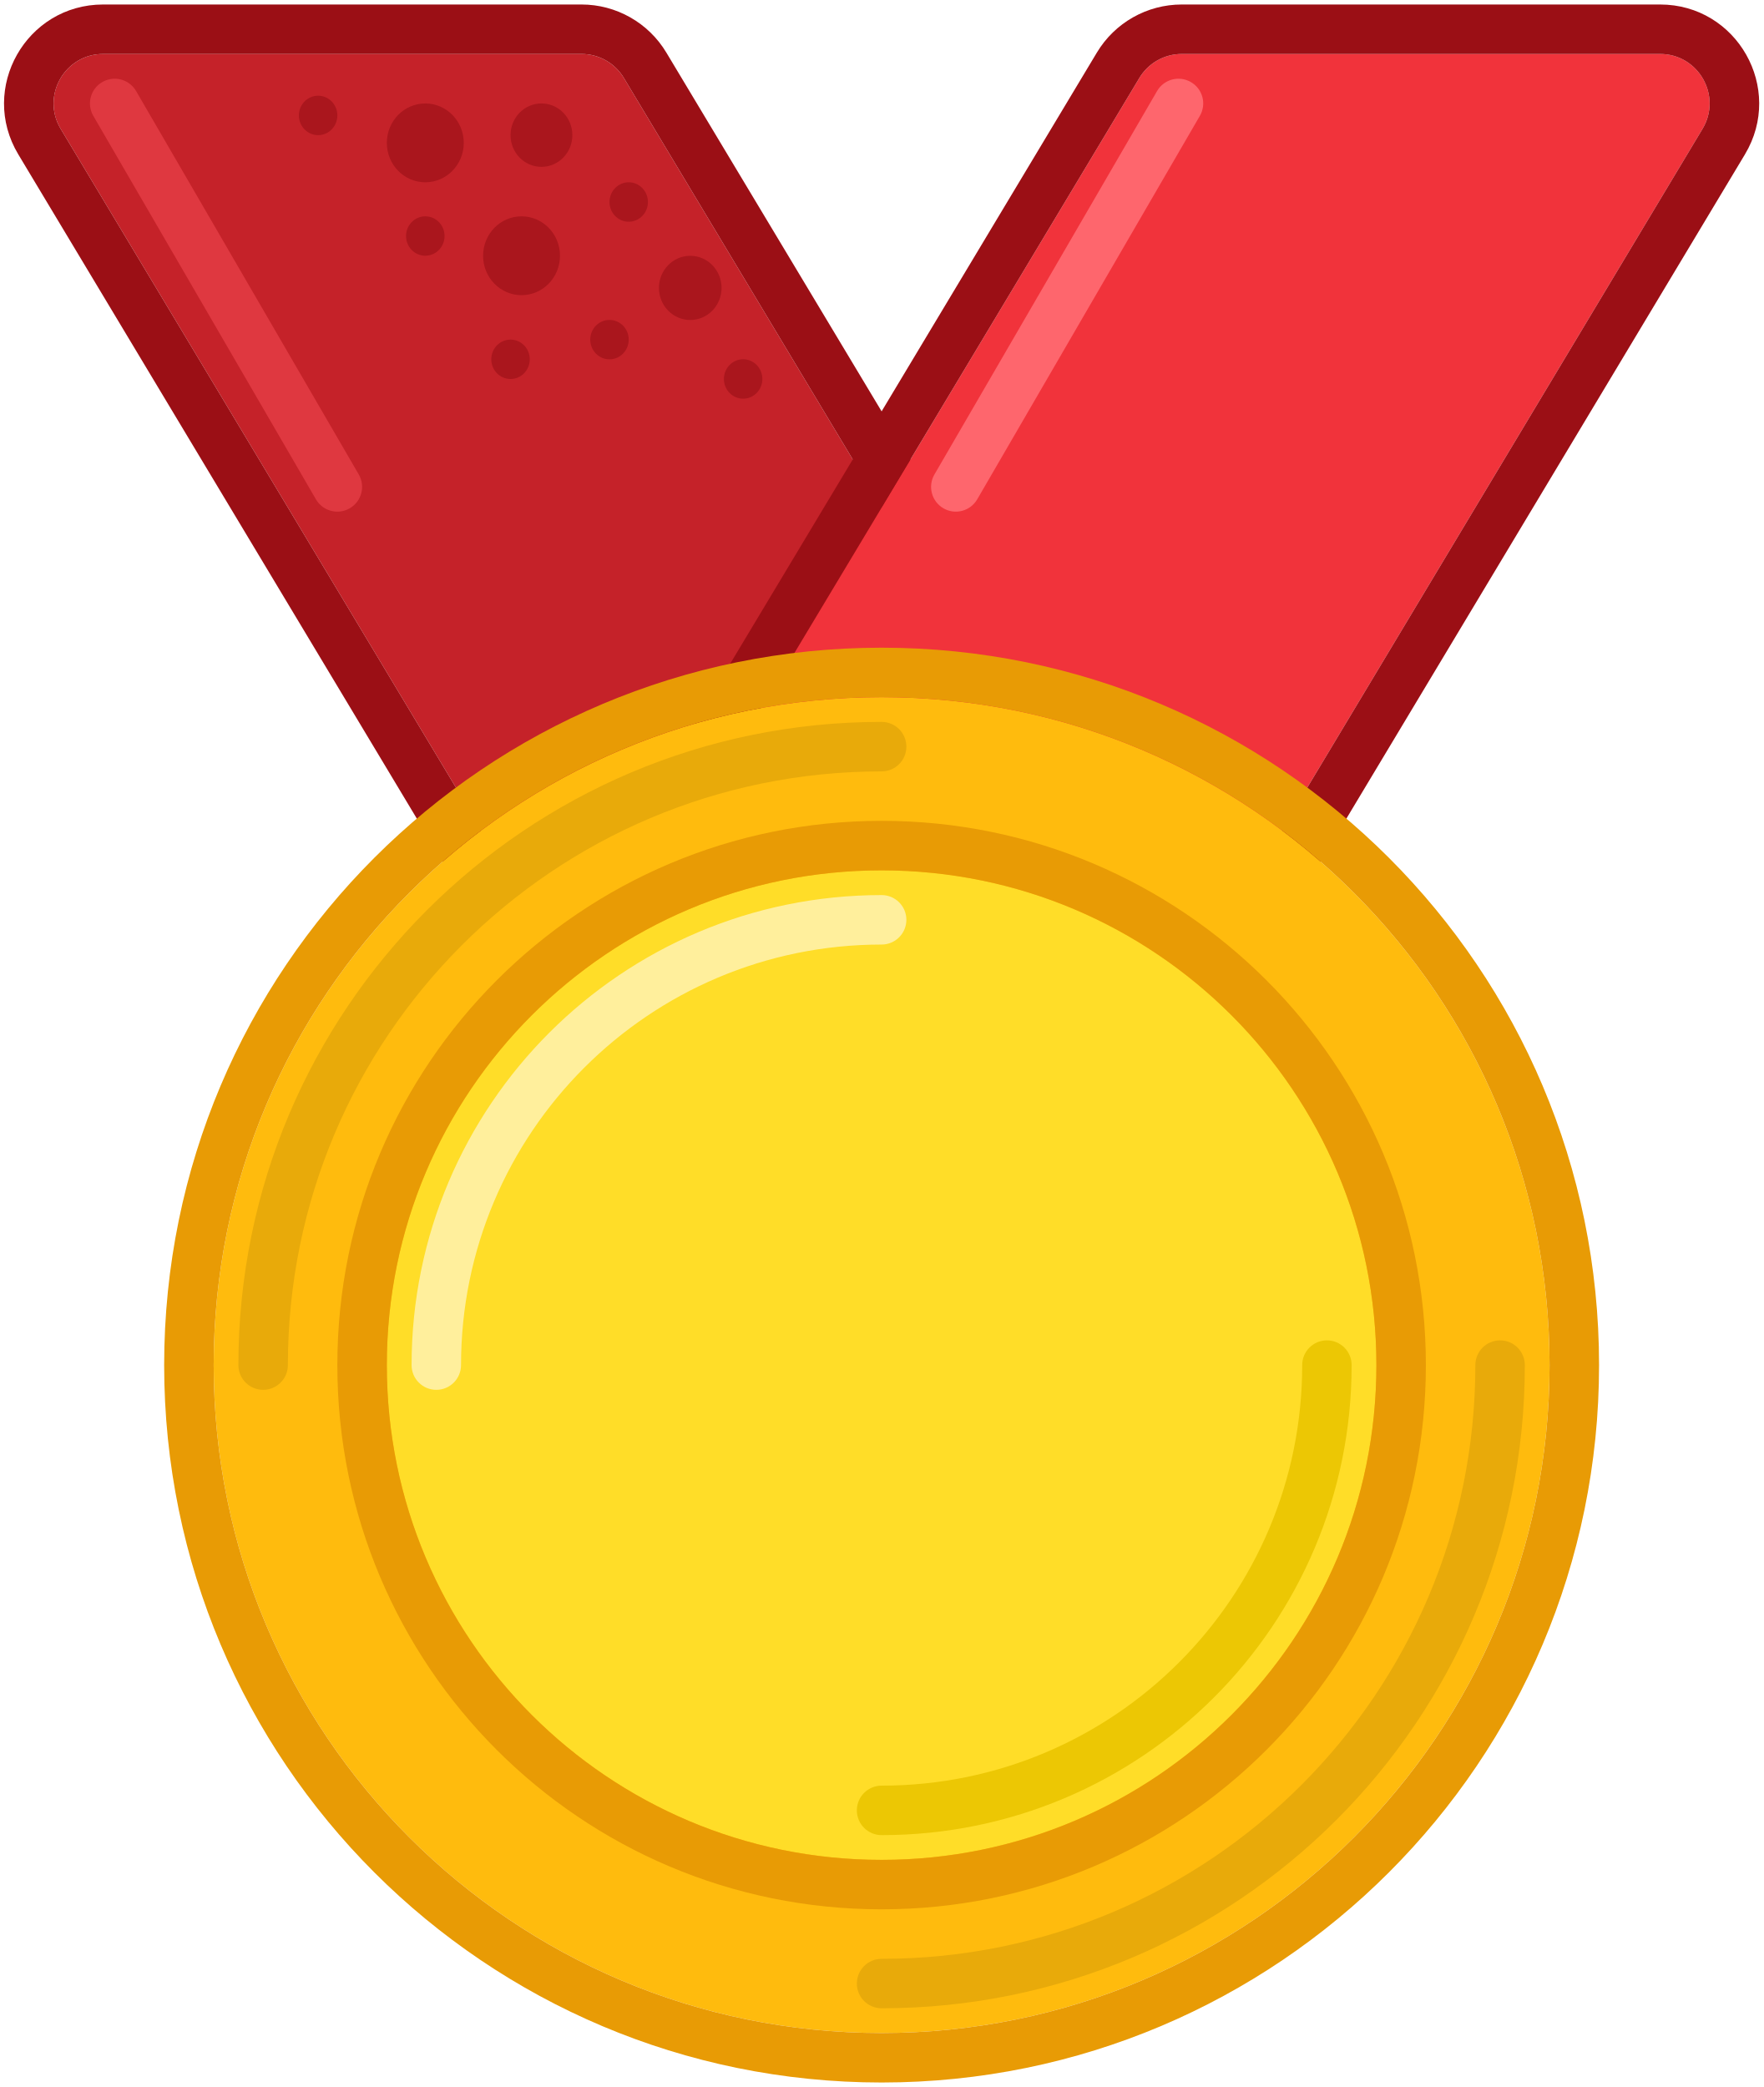
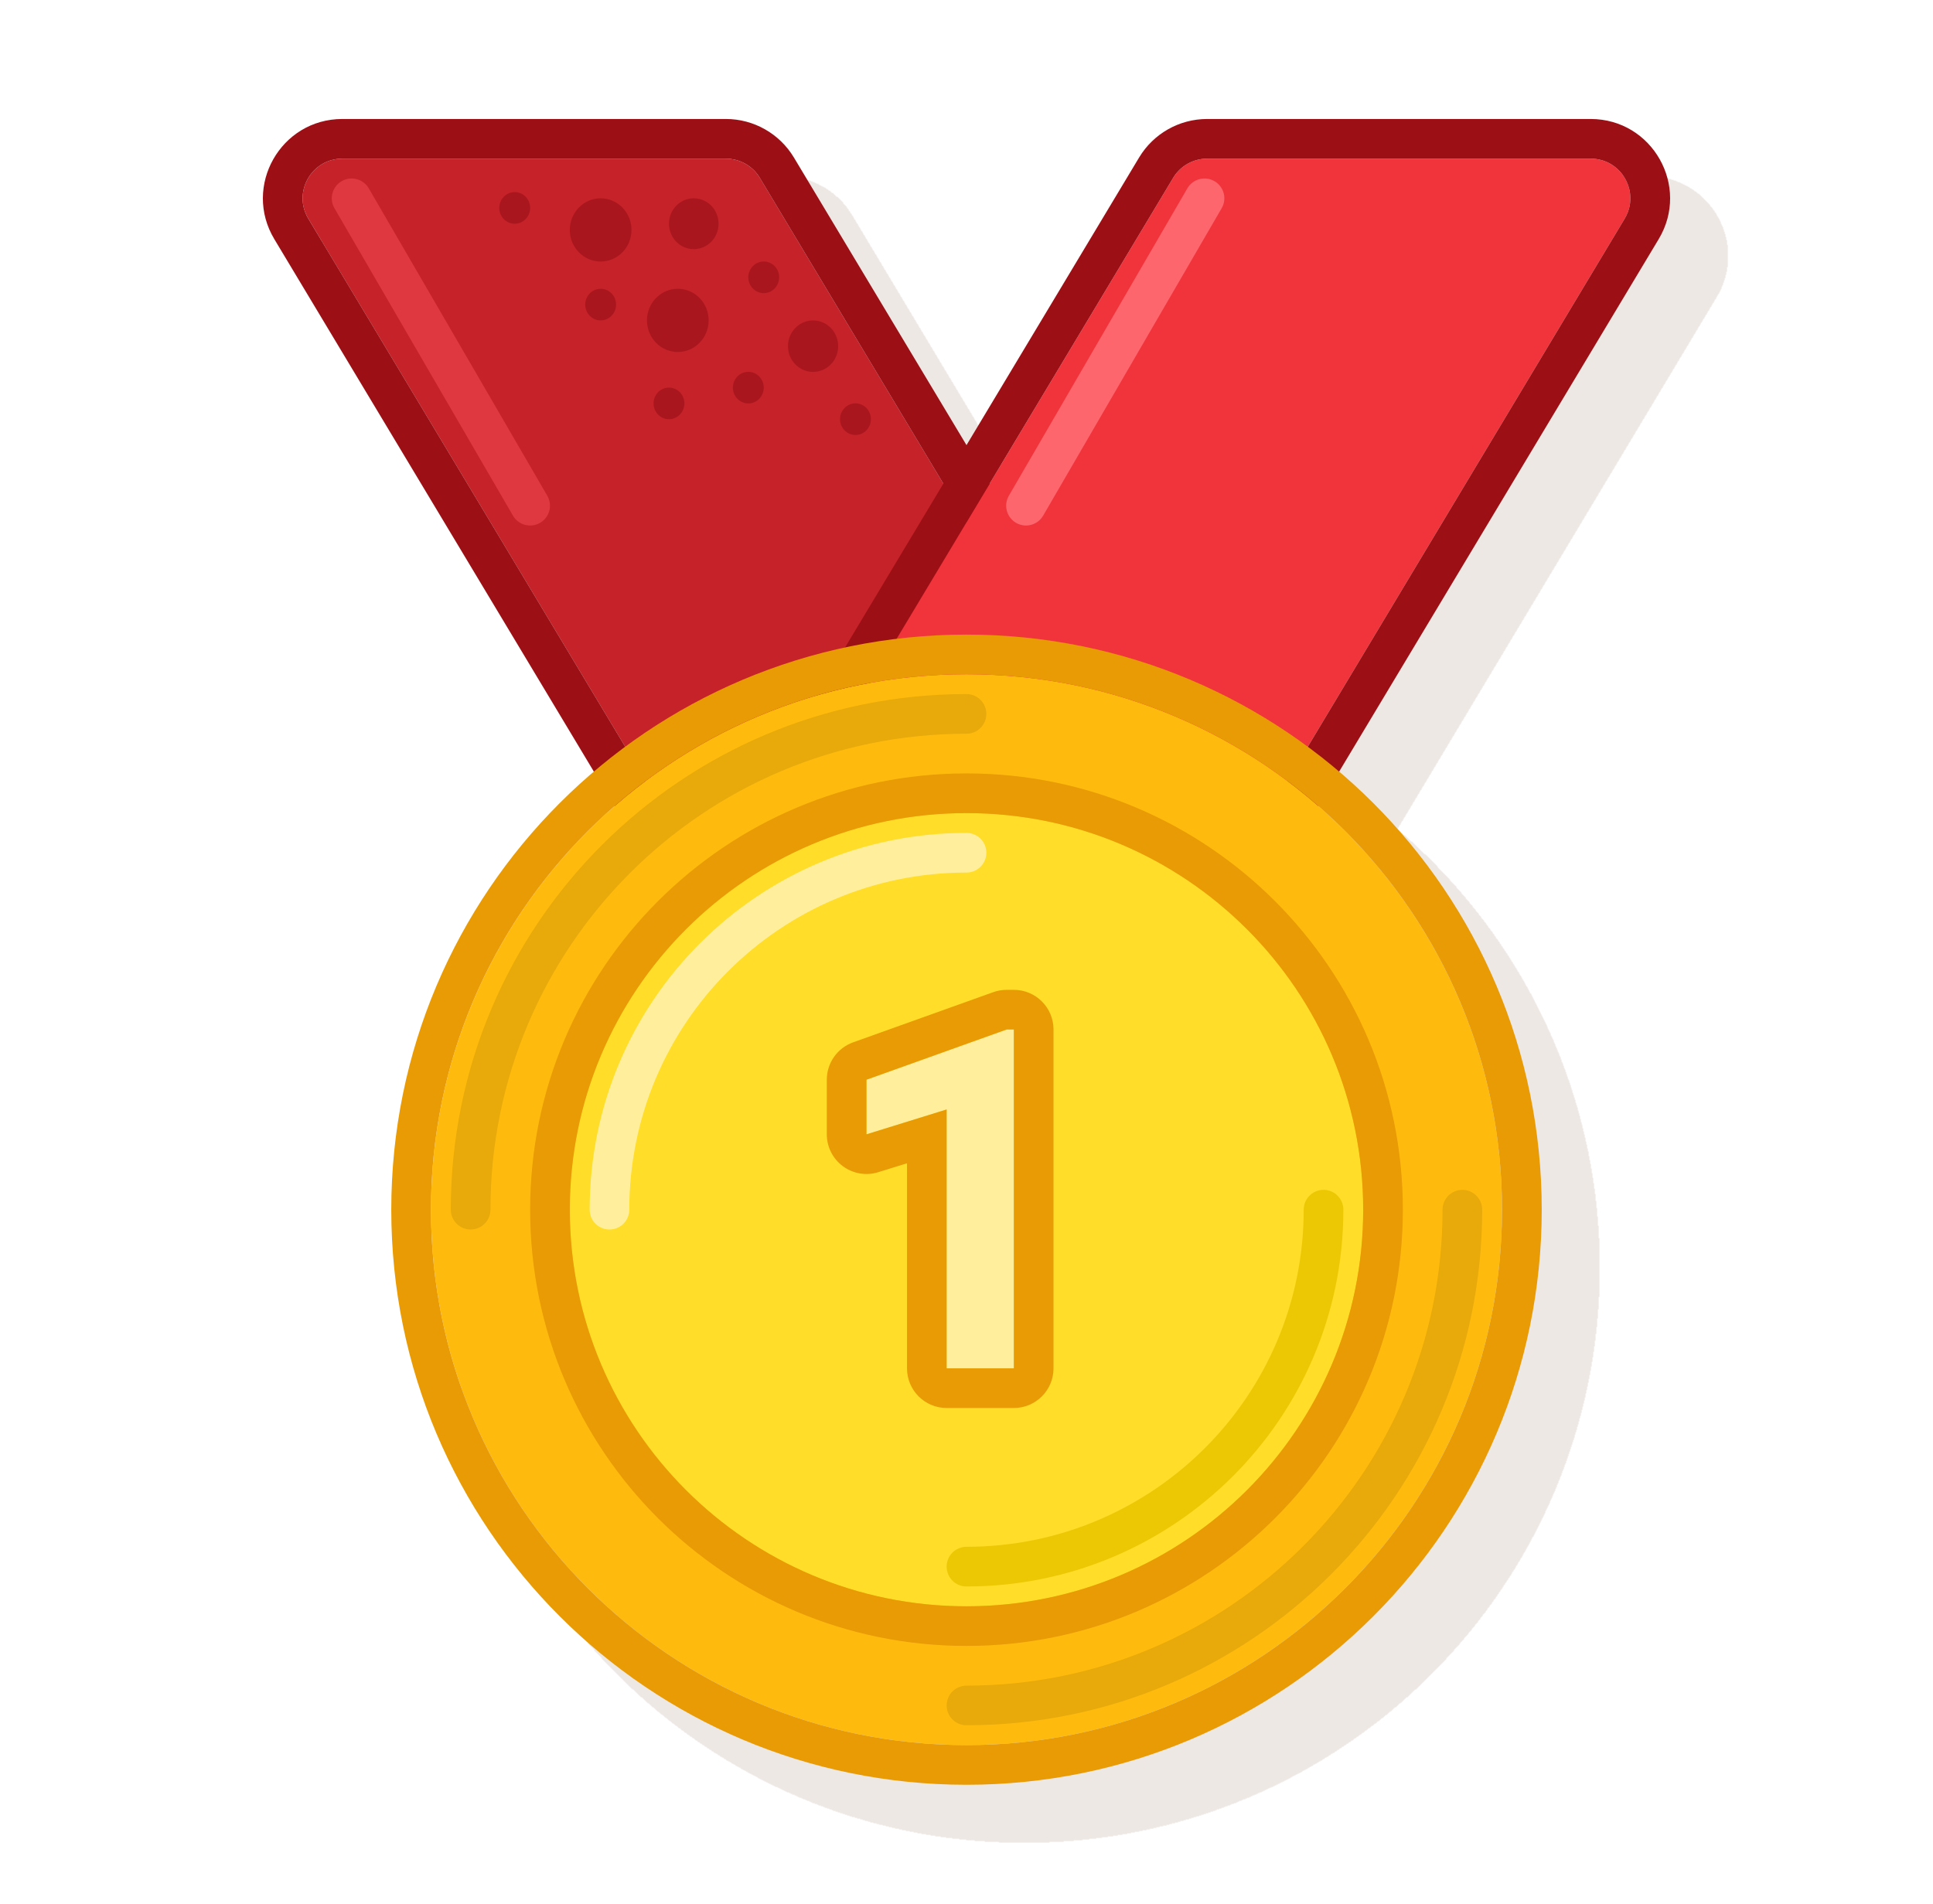
- <svg xmlns="http://www.w3.org/2000/svg" width="49" height="58" viewBox="0 0 49 58" fill="none">
-   <path d="M17.338 2.168C17.09 1.753 16.642 1.5 16.159 1.5H2.866C1.797 1.5 1.137 2.666 1.687 3.582L16.537 28.332C16.785 28.747 17.233 29 17.716 29H31.009C32.078 29 32.738 27.834 32.188 26.918L17.338 2.168Z" fill="#C52229" />
-   <path fill-rule="evenodd" clip-rule="evenodd" d="M16.159 0.125H2.866C0.728 0.125 -0.592 2.457 0.508 4.29L15.358 29.04C15.855 29.868 16.75 30.375 17.716 30.375H31.009C33.147 30.375 34.467 28.043 33.367 26.21L18.517 1.46C18.02 0.632 17.125 0.125 16.159 0.125ZM16.159 1.5C16.642 1.5 17.09 1.753 17.338 2.168L32.188 26.918C32.738 27.834 32.078 29 31.009 29H17.716C17.233 29 16.785 28.747 16.537 28.332L1.687 3.582C1.137 2.666 1.797 1.5 2.866 1.5H16.159Z" fill="#9B0F15" />
-   <path d="M31.662 2.168C31.91 1.753 32.358 1.5 32.841 1.5H46.134C47.203 1.5 47.863 2.666 47.313 3.582L32.463 28.332C32.215 28.747 31.767 29 31.284 29H17.991C16.922 29 16.262 27.834 16.812 26.918L31.662 2.168Z" fill="#F1333B" />
-   <path fill-rule="evenodd" clip-rule="evenodd" d="M32.841 0.125H46.134C48.272 0.125 49.592 2.457 48.492 4.29L33.642 29.04C33.145 29.868 32.25 30.375 31.284 30.375H17.991C15.853 30.375 14.533 28.043 15.633 26.21L30.483 1.46C30.98 0.632 31.875 0.125 32.841 0.125ZM32.841 1.5C32.358 1.5 31.91 1.753 31.662 2.168L16.812 26.918C16.262 27.834 16.922 29 17.991 29H31.284C31.767 29 32.215 28.747 32.463 28.332L47.313 3.582C47.863 2.666 47.203 1.5 46.134 1.5H32.841Z" fill="#9B0F15" />
-   <path fill-rule="evenodd" clip-rule="evenodd" d="M33.095 2.281C33.424 2.471 33.535 2.892 33.344 3.22L27.157 13.877C26.966 14.205 26.546 14.317 26.217 14.126C25.889 13.935 25.777 13.514 25.968 13.186L32.155 2.53C32.346 2.202 32.767 2.09 33.095 2.281Z" fill="#FE666D" />
-   <path fill-rule="evenodd" clip-rule="evenodd" d="M2.842 2.281C2.514 2.471 2.402 2.892 2.593 3.22L8.78 13.877C8.971 14.205 9.392 14.317 9.72 14.126C10.049 13.935 10.16 13.514 9.97 13.186L3.782 2.53C3.591 2.202 3.171 2.09 2.842 2.281Z" fill="#DF3840" />
-   <path d="M15.906 3.756C15.906 4.242 15.521 4.637 15.047 4.637C14.572 4.637 14.188 4.242 14.188 3.756C14.188 3.269 14.572 2.875 15.047 2.875C15.521 2.875 15.906 3.269 15.906 3.756Z" fill="#AA161D" />
-   <path d="M12.888 3.971C12.888 4.576 12.409 5.066 11.819 5.066C11.229 5.066 10.75 4.576 10.75 3.971C10.75 3.366 11.229 2.875 11.819 2.875C12.409 2.875 12.888 3.366 12.888 3.971Z" fill="#AA161D" />
-   <path d="M15.562 7.107C15.562 7.713 15.084 8.203 14.493 8.203C13.903 8.203 13.425 7.713 13.425 7.107C13.425 6.502 13.903 6.012 14.493 6.012C15.084 6.012 15.562 6.502 15.562 7.107Z" fill="#AA161D" />
-   <path d="M18.006 5.614C18.006 5.917 17.767 6.162 17.472 6.162C17.177 6.162 16.938 5.917 16.938 5.614C16.938 5.312 17.177 5.066 17.472 5.066C17.767 5.066 18.006 5.312 18.006 5.614Z" fill="#AA161D" />
-   <path d="M12.354 6.56C12.354 6.862 12.114 7.107 11.819 7.107C11.524 7.107 11.284 6.862 11.284 6.56C11.284 6.257 11.524 6.012 11.819 6.012C12.114 6.012 12.354 6.257 12.354 6.56Z" fill="#AA161D" />
-   <path d="M9.375 3.208C9.375 3.511 9.136 3.756 8.841 3.756C8.545 3.756 8.306 3.511 8.306 3.208C8.306 2.905 8.545 2.66 8.841 2.66C9.136 2.66 9.375 2.905 9.375 3.208Z" fill="#AA161D" />
-   <path d="M17.472 9.438C17.472 9.741 17.233 9.986 16.938 9.986C16.642 9.986 16.403 9.741 16.403 9.438C16.403 9.136 16.642 8.891 16.938 8.891C17.233 8.891 17.472 9.136 17.472 9.438Z" fill="#AA161D" />
-   <path d="M14.722 9.985C14.722 10.288 14.483 10.533 14.188 10.533C13.892 10.533 13.653 10.288 13.653 9.985C13.653 9.683 13.892 9.438 14.188 9.438C14.483 9.438 14.722 9.683 14.722 9.985Z" fill="#AA161D" />
-   <path d="M20.052 8.001C20.052 8.493 19.663 8.893 19.182 8.893C18.702 8.893 18.312 8.493 18.312 8.001C18.312 7.509 18.702 7.109 19.182 7.109C19.663 7.109 20.052 7.509 20.052 8.001Z" fill="#AA161D" />
-   <path d="M21.186 10.532C21.186 10.835 20.947 11.08 20.652 11.08C20.357 11.08 20.117 10.835 20.117 10.532C20.117 10.23 20.357 9.984 20.652 9.984C20.947 9.984 21.186 10.23 21.186 10.532Z" fill="#AA161D" />
-   <path d="M43.062 37.938C43.062 48.189 34.752 56.5 24.5 56.5C14.248 56.5 5.938 48.189 5.938 37.938C5.938 27.686 14.248 19.375 24.5 19.375C34.752 19.375 43.062 27.686 43.062 37.938Z" fill="#FFBB0D" />
-   <path fill-rule="evenodd" clip-rule="evenodd" d="M44.438 37.938C44.438 48.949 35.511 57.875 24.5 57.875C13.489 57.875 4.562 48.949 4.562 37.938C4.562 26.926 13.489 18 24.5 18C35.511 18 44.438 26.926 44.438 37.938ZM24.5 56.5C34.752 56.5 43.062 48.189 43.062 37.938C43.062 27.686 34.752 19.375 24.5 19.375C14.248 19.375 5.938 27.686 5.938 37.938C5.938 48.189 14.248 56.5 24.5 56.5Z" fill="#E89B05" />
-   <path fill-rule="evenodd" clip-rule="evenodd" d="M7.312 38.625C6.933 38.625 6.625 38.317 6.625 37.938C6.625 28.065 14.628 20.062 24.5 20.062C24.88 20.062 25.188 20.37 25.188 20.75C25.188 21.13 24.88 21.438 24.5 21.438C15.387 21.438 8 28.825 8 37.938C8 38.317 7.692 38.625 7.312 38.625Z" fill="#E8AA0A" />
-   <path fill-rule="evenodd" clip-rule="evenodd" d="M41.688 37.25C42.067 37.25 42.375 37.558 42.375 37.938C42.375 47.81 34.372 55.812 24.5 55.812C24.12 55.812 23.812 55.505 23.812 55.125C23.812 54.745 24.12 54.438 24.5 54.438C33.613 54.438 41 47.05 41 37.938C41 37.558 41.308 37.25 41.688 37.25Z" fill="#E8AA0A" />
-   <path d="M38.25 37.938C38.25 45.531 32.094 51.688 24.5 51.688C16.906 51.688 10.75 45.531 10.75 37.938C10.75 30.344 16.906 24.188 24.5 24.188C32.094 24.188 38.25 30.344 38.25 37.938Z" fill="#FFDD28" />
-   <path fill-rule="evenodd" clip-rule="evenodd" d="M39.625 37.938C39.625 46.291 32.853 53.062 24.5 53.062C16.147 53.062 9.375 46.291 9.375 37.938C9.375 29.584 16.147 22.812 24.5 22.812C32.853 22.812 39.625 29.584 39.625 37.938ZM24.5 51.688C32.094 51.688 38.25 45.531 38.25 37.938C38.25 30.344 32.094 24.188 24.5 24.188C16.906 24.188 10.75 30.344 10.75 37.938C10.75 45.531 16.906 51.688 24.5 51.688Z" fill="#E89B05" />
-   <path fill-rule="evenodd" clip-rule="evenodd" d="M24.5 49.625C30.955 49.625 36.188 44.392 36.188 37.938C36.188 37.558 36.495 37.25 36.875 37.25C37.255 37.25 37.562 37.558 37.562 37.938C37.562 45.152 31.714 51 24.5 51C24.12 51 23.812 50.692 23.812 50.312C23.812 49.933 24.12 49.625 24.5 49.625Z" fill="#ECC704" />
-   <path fill-rule="evenodd" clip-rule="evenodd" d="M24.5 26.25C18.045 26.25 12.812 31.483 12.812 37.938C12.812 38.317 12.505 38.625 12.125 38.625C11.745 38.625 11.438 38.317 11.438 37.938C11.438 30.723 17.286 24.875 24.5 24.875C24.88 24.875 25.188 25.183 25.188 25.562C25.188 25.942 24.88 26.25 24.5 26.25Z" fill="#FFEF9C" />
+ <svg xmlns="http://www.w3.org/2000/svg" width="67" height="66" viewBox="0 0 67 66" fill="none">
+   <g filter="url(#filter0_d_4150_24931)">
+     <path d="M26.338 6.168C26.09 5.753 25.642 5.5 25.159 5.5H11.866C10.797 5.5 10.137 6.666 10.687 7.582L25.537 32.332C25.785 32.747 26.233 33 26.716 33H40.009C41.078 33 41.738 31.834 41.188 30.918L26.338 6.168Z" fill="#C52229" />
+     <path fill-rule="evenodd" clip-rule="evenodd" d="M25.159 4.125H11.866C9.728 4.125 8.408 6.457 9.508 8.29L24.358 33.04C24.855 33.868 25.75 34.375 26.716 34.375H40.009C42.147 34.375 43.467 32.043 42.367 30.21L27.517 5.46C27.02 4.632 26.125 4.125 25.159 4.125ZM25.159 5.5C25.642 5.5 26.09 5.753 26.338 6.168L41.188 30.918C41.738 31.834 41.078 33 40.009 33H26.716C26.233 33 25.785 32.747 25.537 32.332L10.687 7.582C10.137 6.666 10.797 5.5 11.866 5.5H25.159Z" fill="#9B0F15" />
+     <path d="M40.662 6.168C40.91 5.753 41.358 5.5 41.841 5.5H55.134C56.203 5.5 56.863 6.666 56.313 7.582L41.463 32.332C41.215 32.747 40.767 33 40.284 33H26.991C25.922 33 25.262 31.834 25.812 30.918L40.662 6.168Z" fill="#F1333B" />
+     <path fill-rule="evenodd" clip-rule="evenodd" d="M41.841 4.125H55.134C57.272 4.125 58.592 6.457 57.492 8.29L42.642 33.04C42.145 33.868 41.25 34.375 40.284 34.375H26.991C24.853 34.375 23.533 32.043 24.633 30.21L39.483 5.46C39.98 4.632 40.875 4.125 41.841 4.125ZM41.841 5.5C41.358 5.5 40.91 5.753 40.662 6.168L25.812 30.918C25.262 31.834 25.922 33 26.991 33H40.284C40.767 33 41.215 32.747 41.463 32.332L56.313 7.582C56.863 6.666 56.203 5.5 55.134 5.5H41.841Z" fill="#9B0F15" />
+     <path fill-rule="evenodd" clip-rule="evenodd" d="M42.095 6.281C42.424 6.471 42.535 6.892 42.344 7.22L36.157 17.877C35.966 18.205 35.546 18.317 35.217 18.126C34.889 17.935 34.777 17.515 34.968 17.186L41.155 6.53C41.346 6.202 41.767 6.09 42.095 6.281Z" fill="#FE666D" />
+     <path fill-rule="evenodd" clip-rule="evenodd" d="M11.842 6.281C11.514 6.471 11.402 6.892 11.593 7.22L17.78 17.877C17.971 18.205 18.392 18.317 18.72 18.126C19.049 17.935 19.16 17.515 18.97 17.186L12.782 6.53C12.591 6.202 12.171 6.09 11.842 6.281Z" fill="#DF3840" />
+     <path d="M24.906 7.756C24.906 8.242 24.521 8.637 24.047 8.637C23.572 8.637 23.188 8.242 23.188 7.756C23.188 7.269 23.572 6.875 24.047 6.875C24.521 6.875 24.906 7.269 24.906 7.756Z" fill="#AA161D" />
+     <path d="M21.888 7.971C21.888 8.576 21.409 9.066 20.819 9.066C20.229 9.066 19.75 8.576 19.75 7.971C19.75 7.366 20.229 6.875 20.819 6.875C21.409 6.875 21.888 7.366 21.888 7.971Z" fill="#AA161D" />
+     <path d="M24.562 11.107C24.562 11.713 24.084 12.203 23.494 12.203C22.903 12.203 22.425 11.713 22.425 11.107C22.425 10.502 22.903 10.012 23.494 10.012C24.084 10.012 24.562 10.502 24.562 11.107Z" fill="#AA161D" />
+     <path d="M27.006 9.614C27.006 9.917 26.767 10.162 26.472 10.162C26.177 10.162 25.938 9.917 25.938 9.614C25.938 9.312 26.177 9.066 26.472 9.066C26.767 9.066 27.006 9.312 27.006 9.614Z" fill="#AA161D" />
+     <path d="M21.354 10.56C21.354 10.862 21.114 11.107 20.819 11.107C20.524 11.107 20.285 10.862 20.285 10.56C20.285 10.257 20.524 10.012 20.819 10.012C21.114 10.012 21.354 10.257 21.354 10.56Z" fill="#AA161D" />
+     <path d="M18.375 7.208C18.375 7.511 18.136 7.756 17.84 7.756C17.545 7.756 17.306 7.511 17.306 7.208C17.306 6.905 17.545 6.66 17.84 6.66C18.136 6.66 18.375 6.905 18.375 7.208Z" fill="#AA161D" />
+     <path d="M26.472 13.438C26.472 13.741 26.233 13.986 25.938 13.986C25.642 13.986 25.403 13.741 25.403 13.438C25.403 13.136 25.642 12.891 25.938 12.891C26.233 12.891 26.472 13.136 26.472 13.438Z" fill="#AA161D" />
+     <path d="M23.722 13.985C23.722 14.288 23.483 14.533 23.188 14.533C22.892 14.533 22.653 14.288 22.653 13.985C22.653 13.683 22.892 13.438 23.188 13.438C23.483 13.438 23.722 13.683 23.722 13.985Z" fill="#AA161D" />
+     <path d="M29.052 12.001C29.052 12.493 28.663 12.893 28.182 12.893C27.702 12.893 27.312 12.493 27.312 12.001C27.312 11.509 27.702 11.109 28.182 11.109C28.663 11.109 29.052 11.509 29.052 12.001Z" fill="#AA161D" />
+     <path d="M30.186 14.532C30.186 14.835 29.947 15.08 29.652 15.08C29.357 15.08 29.117 14.835 29.117 14.532C29.117 14.23 29.357 13.984 29.652 13.984C29.947 13.984 30.186 14.23 30.186 14.532Z" fill="#AA161D" />
+     <path d="M52.062 41.938C52.062 52.189 43.752 60.5 33.5 60.5C23.248 60.5 14.938 52.189 14.938 41.938C14.938 31.686 23.248 23.375 33.5 23.375C43.752 23.375 52.062 31.686 52.062 41.938Z" fill="#FFBB0D" />
+     <path fill-rule="evenodd" clip-rule="evenodd" d="M53.438 41.938C53.438 52.949 44.511 61.875 33.5 61.875C22.489 61.875 13.562 52.949 13.562 41.938C13.562 30.926 22.489 22 33.5 22C44.511 22 53.438 30.926 53.438 41.938ZM33.5 60.5C43.752 60.5 52.062 52.189 52.062 41.938C52.062 31.686 43.752 23.375 33.5 23.375C23.248 23.375 14.938 31.686 14.938 41.938C14.938 52.189 23.248 60.5 33.5 60.5Z" fill="#E89B05" />
+     <path fill-rule="evenodd" clip-rule="evenodd" d="M16.312 42.625C15.933 42.625 15.625 42.317 15.625 41.938C15.625 32.065 23.628 24.062 33.5 24.062C33.88 24.062 34.188 24.37 34.188 24.75C34.188 25.13 33.88 25.438 33.5 25.438C24.387 25.438 17 32.825 17 41.938C17 42.317 16.692 42.625 16.312 42.625Z" fill="#E8AA0A" />
+     <path fill-rule="evenodd" clip-rule="evenodd" d="M50.688 41.25C51.067 41.25 51.375 41.558 51.375 41.938C51.375 51.81 43.372 59.812 33.5 59.812C33.12 59.812 32.812 59.505 32.812 59.125C32.812 58.745 33.12 58.438 33.5 58.438C42.613 58.438 50 51.05 50 41.938C50 41.558 50.308 41.25 50.688 41.25Z" fill="#E8AA0A" />
+     <path d="M47.25 41.938C47.25 49.531 41.094 55.688 33.5 55.688C25.906 55.688 19.75 49.531 19.75 41.938C19.75 34.344 25.906 28.188 33.5 28.188C41.094 28.188 47.25 34.344 47.25 41.938Z" fill="#FFDD28" />
+     <path fill-rule="evenodd" clip-rule="evenodd" d="M48.625 41.938C48.625 50.291 41.853 57.062 33.5 57.062C25.147 57.062 18.375 50.291 18.375 41.938C18.375 33.584 25.147 26.812 33.5 26.812C41.853 26.812 48.625 33.584 48.625 41.938ZM33.5 55.688C41.094 55.688 47.25 49.531 47.25 41.938C47.25 34.344 41.094 28.188 33.5 28.188C25.906 28.188 19.75 34.344 19.75 41.938C19.75 49.531 25.906 55.688 33.5 55.688Z" fill="#E89B05" />
+     <path fill-rule="evenodd" clip-rule="evenodd" d="M33.5 53.625C39.955 53.625 45.188 48.392 45.188 41.938C45.188 41.558 45.495 41.25 45.875 41.25C46.255 41.25 46.562 41.558 46.562 41.938C46.562 49.152 40.714 55 33.5 55C33.12 55 32.812 54.692 32.812 54.312C32.812 53.933 33.12 53.625 33.5 53.625Z" fill="#ECC704" />
+     <path fill-rule="evenodd" clip-rule="evenodd" d="M33.5 30.25C27.045 30.25 21.812 35.483 21.812 41.938C21.812 42.317 21.505 42.625 21.125 42.625C20.745 42.625 20.438 42.317 20.438 41.938C20.438 34.723 26.286 28.875 33.5 28.875C33.88 28.875 34.188 29.183 34.188 29.562C34.188 29.942 33.88 30.25 33.5 30.25Z" fill="#FFEF9C" />
+     <path d="M35.141 47.438H32.812V38.463L30.033 39.325V37.432L34.891 35.691H35.141V47.438Z" fill="#FFEF9C" />
+     <path fill-rule="evenodd" clip-rule="evenodd" d="M36.516 47.438C36.516 48.197 35.9 48.813 35.141 48.813H32.812C32.053 48.813 31.438 48.197 31.438 47.438V40.329L30.44 40.638C30.023 40.768 29.569 40.691 29.217 40.432C28.866 40.173 28.658 39.762 28.658 39.325V37.432C28.658 36.851 29.023 36.333 29.569 36.137L34.427 34.397C34.576 34.344 34.733 34.316 34.891 34.316H35.141C35.9 34.316 36.516 34.932 36.516 35.691V47.438ZM32.812 38.463V47.438H35.141V35.691H34.891L30.033 37.432V39.325L32.812 38.463Z" fill="#E89B05" />
+   </g>
+   <defs>
+     <filter id="filter0_d_4150_24931" x="0.5" y="0" width="68" height="68" filterUnits="userSpaceOnUse" color-interpolation-filters="sRGB">
+       <feFlood flood-opacity="0" result="BackgroundImageFix" />
+       <feColorMatrix in="SourceAlpha" type="matrix" values="0 0 0 0 0 0 0 0 0 0 0 0 0 0 0 0 0 0 127 0" result="hardAlpha" />
+       <feOffset dx="2" dy="2" />
+       <feColorMatrix type="matrix" values="0 0 0 0 0.638 0 0 0 0 0.546 0 0 0 0 0.479 0 0 0 0.2 0" />
+       <feBlend mode="normal" in2="BackgroundImageFix" result="effect1_dropShadow_4150_24931" />
+       <feBlend mode="normal" in="SourceGraphic" in2="effect1_dropShadow_4150_24931" result="shape" />
+     </filter>
+   </defs>
</svg>
